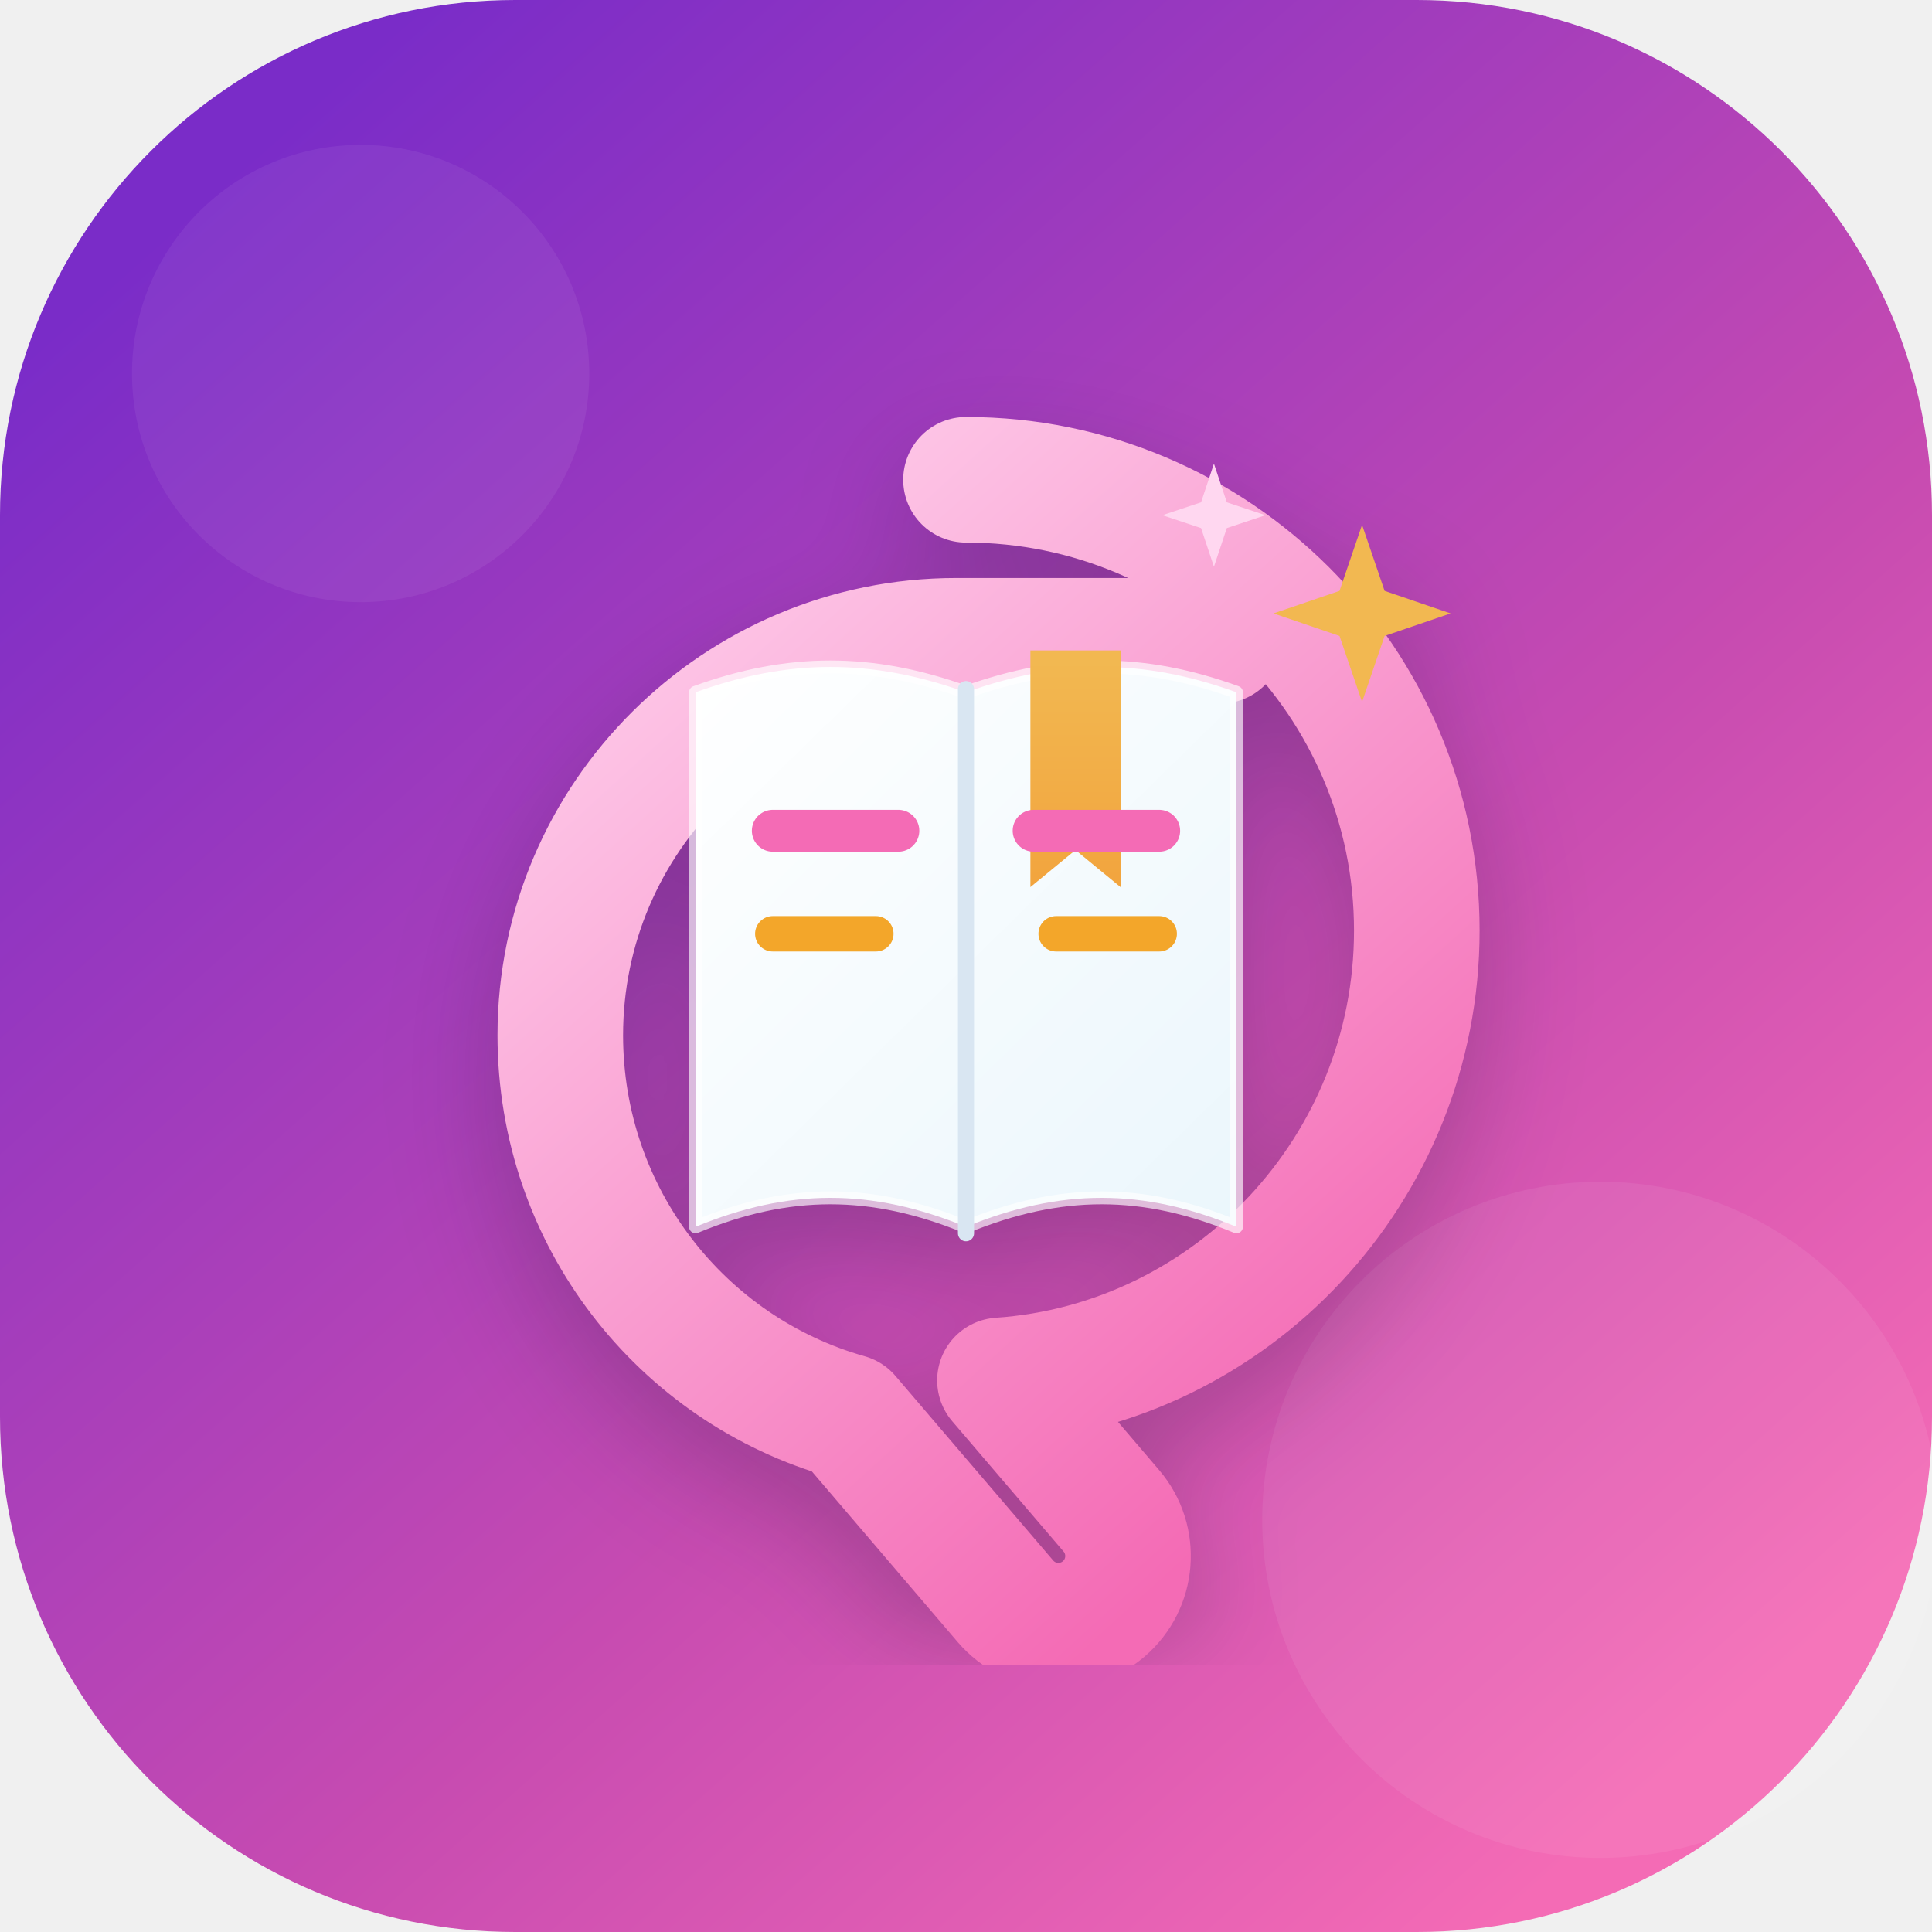
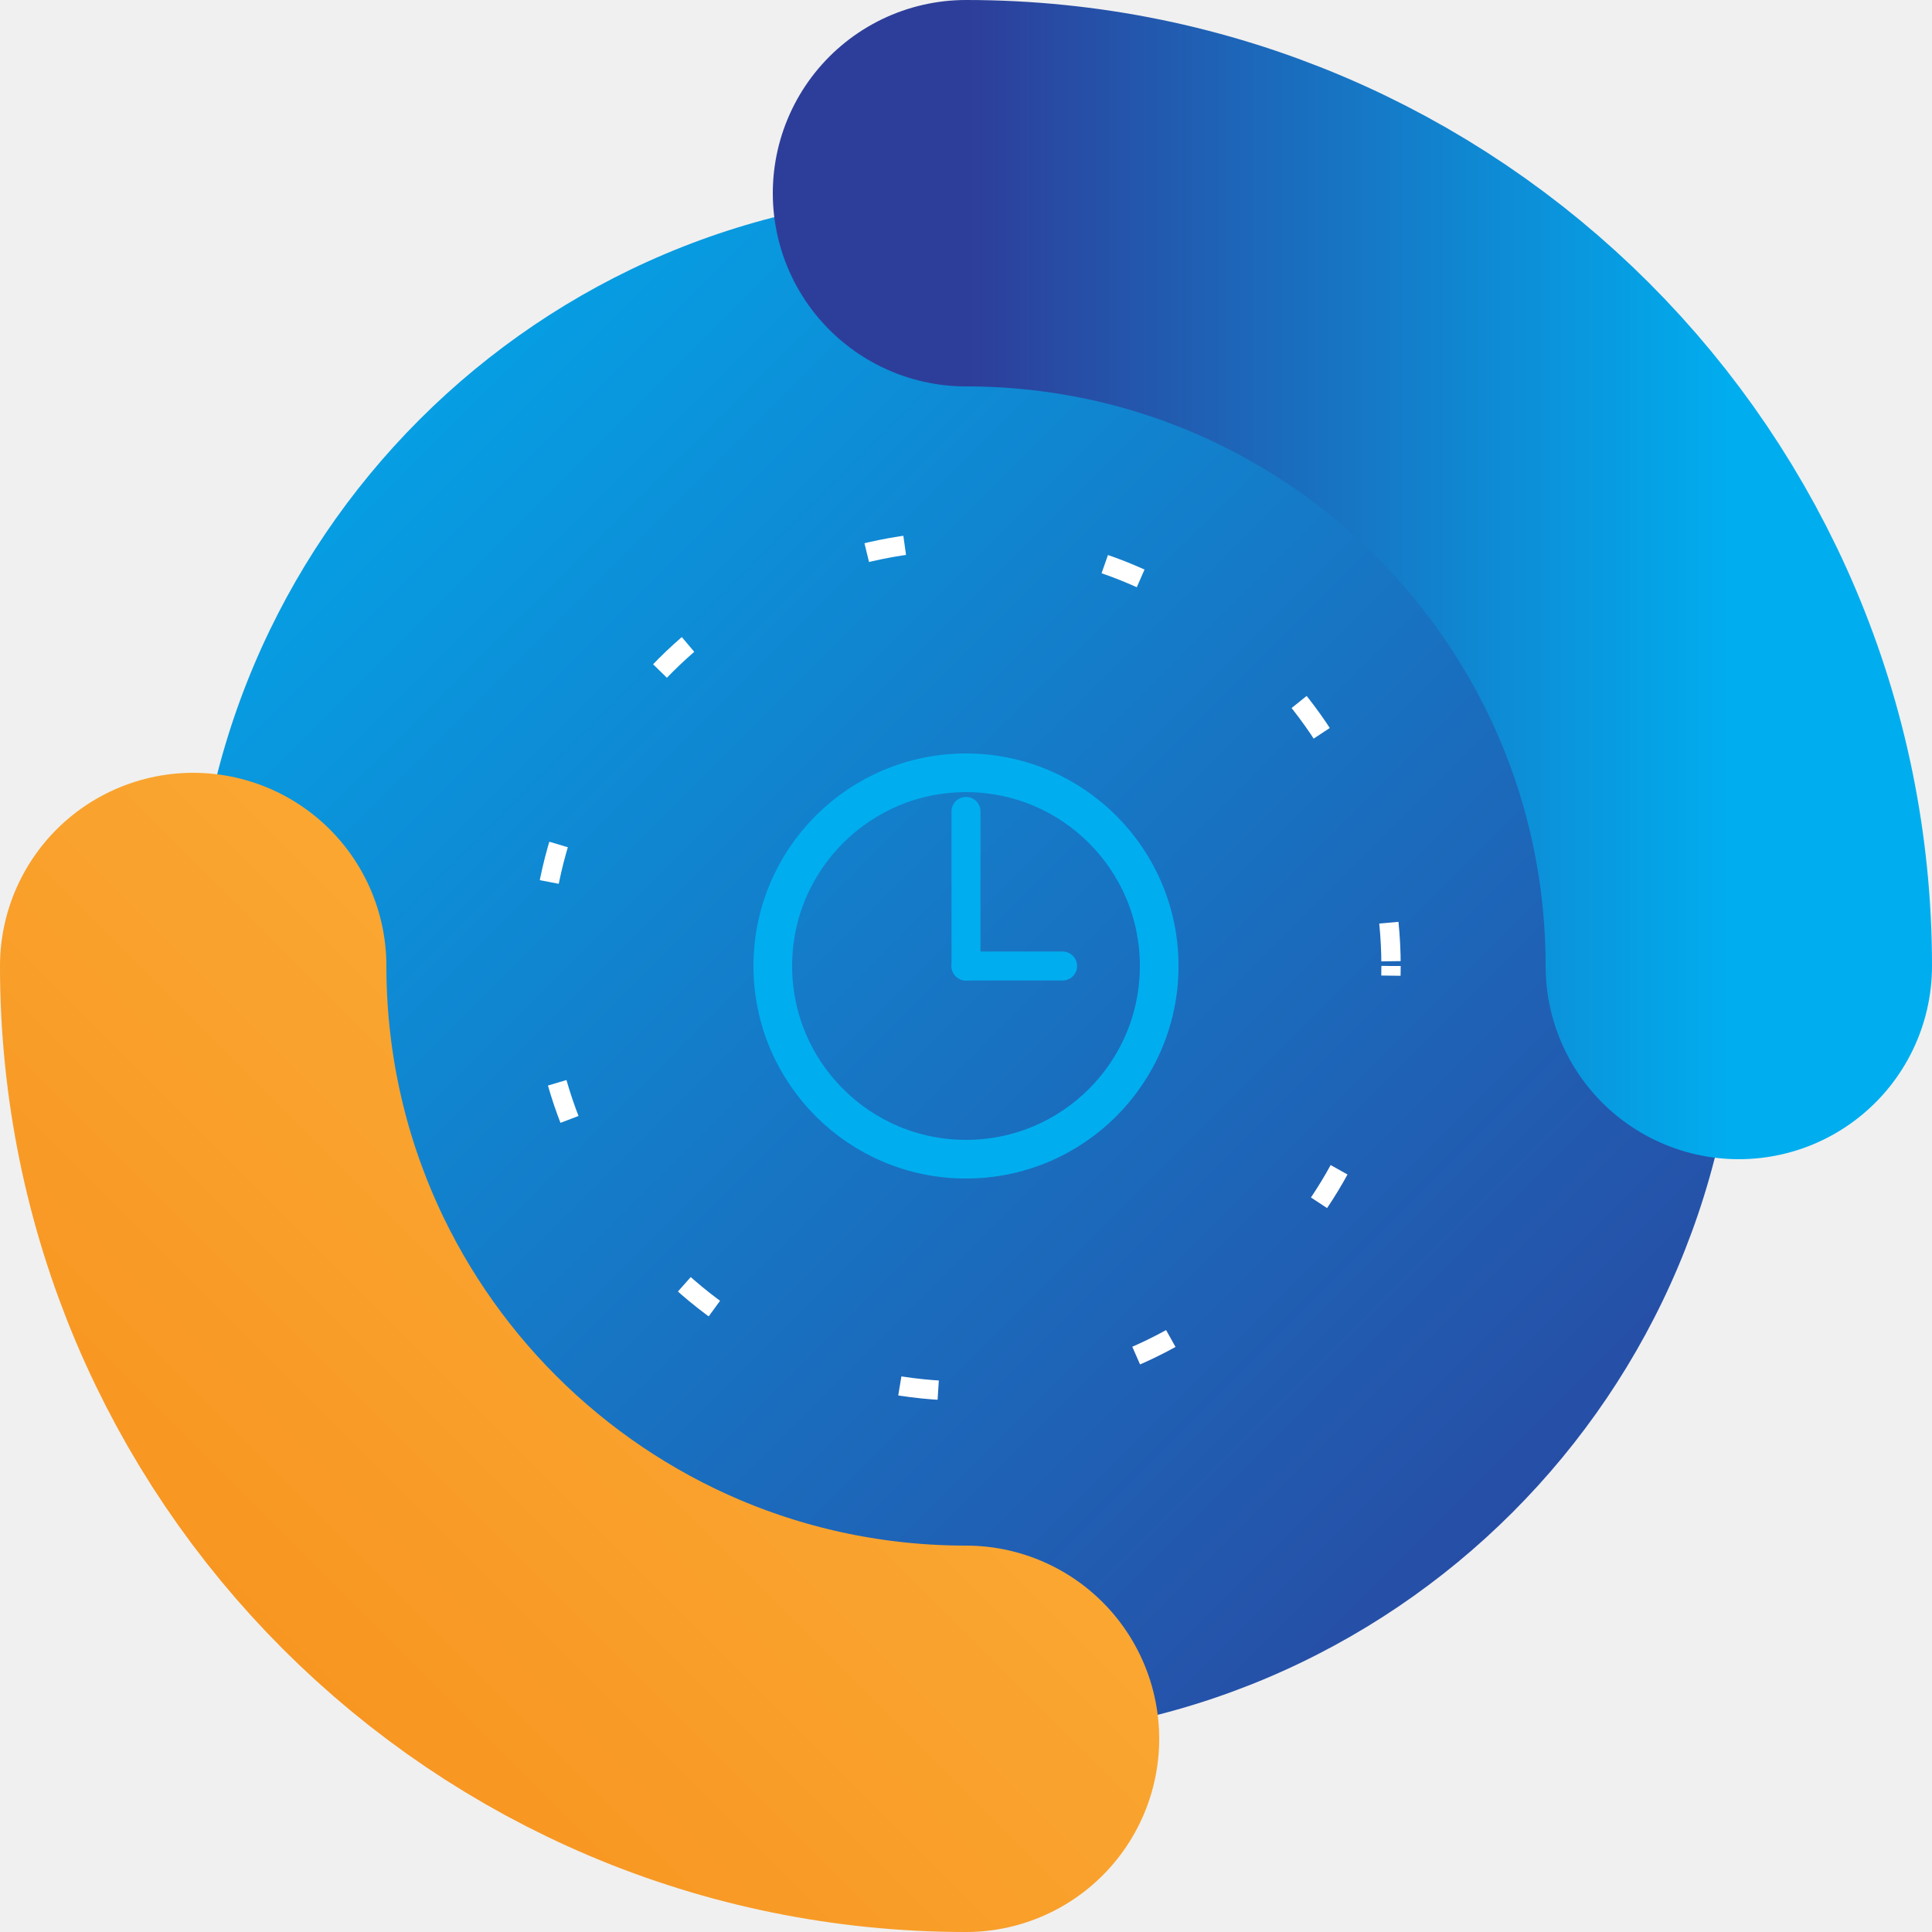
- <svg xmlns="http://www.w3.org/2000/svg" width="1200" height="1200" viewBox="0 0 1200 1200" fill="none">
+ <svg xmlns="http://www.w3.org/2000/svg" width="100" height="100" viewBox="0 0 100 100" fill="none">
  <defs>
-     <linearGradient id="bg" x1="150" y1="100" x2="1040" y2="1100" gradientUnits="userSpaceOnUse">
-       <stop offset="0" stop-color="#7A2CC8" />
-       <stop offset="0.62" stop-color="#C74BB1" />
-       <stop offset="1" stop-color="#F46BB5" />
+     <linearGradient id="grad1" x1="0%" y1="0%" x2="100%" y2="100%">
+       <stop offset="0%" style="stop-color: #00AEEF; stop-opacity: 1" />
+       <stop offset="100%" style="stop-color: #2D3E9A; stop-opacity: 1" />
    </linearGradient>
-     <linearGradient id="qstroke" x1="350" y1="278" x2="870" y2="850" gradientUnits="userSpaceOnUse">
-       <stop offset="0" stop-color="#FFD7F0" />
-       <stop offset="1" stop-color="#F46BB5" />
+     <linearGradient id="grad2" x1="0%" y1="100%" x2="100%" y2="0%">
+       <stop offset="0%" style="stop-color: #F7931E; stop-opacity: 1" />
+       <stop offset="100%" style="stop-color: #FBB03B; stop-opacity: 1" />
    </linearGradient>
-     <linearGradient id="book" x1="424" y1="420" x2="776" y2="780" gradientUnits="userSpaceOnUse">
-       <stop offset="0" stop-color="#FFFFFF" />
-       <stop offset="1" stop-color="#EAF6FC" />
+     <linearGradient id="grad3" x1="0%" y1="0%" x2="100%" y2="0%">
+       <stop offset="0%" style="stop-color: #2D3E9A; stop-opacity: 1" />
+       <stop offset="100%" style="stop-color: #00AEEF; stop-opacity: 1" />
    </linearGradient>
-     <linearGradient id="bookmark" x1="636" y1="410" x2="636" y2="595" gradientUnits="userSpaceOnUse">
-       <stop offset="0" stop-color="#F2B851" />
-       <stop offset="1" stop-color="#F29E38" />
+     <linearGradient id="arrow" x1="0%" y1="100%" x2="100%" y2="0%">
+       <stop offset="0%" style="stop-color: #F7931E; stop-opacity: 1" />
+       <stop offset="100%" style="stop-color: #FBB03B; stop-opacity: 1" />
    </linearGradient>
-     <filter id="shadow" x="176" y="170" width="852" height="864" filterUnits="userSpaceOnUse" color-interpolation-filters="sRGB">
-       <feFlood flood-opacity="0" result="BackgroundImageFix" />
-       <feColorMatrix in="SourceAlpha" type="matrix" values="0 0 0 0 0 0 0 0 0 0 0 0 0 0 0 0 0 0 127 0" result="hardAlpha" />
-       <feOffset dy="26" />
-       <feGaussianBlur stdDeviation="34" />
-       <feColorMatrix type="matrix" values="0 0 0 0 0.031 0 0 0 0 0.067 0 0 0 0 0.122 0 0 0 0.22 0" />
-       <feBlend mode="normal" in2="BackgroundImageFix" result="effect1_dropShadow_1_1" />
-       <feBlend mode="normal" in="SourceGraphic" in2="effect1_dropShadow_1_1" result="shape" />
-     </filter>
  </defs>
-   <rect width="1200" height="1200" rx="320" fill="url(#bg)" />
-   <circle cx="224" cy="232" r="142" fill="#FFFFFF" fill-opacity="0.06" />
-   <circle cx="994" cy="944" r="210" fill="#FFFFFF" fill-opacity="0.07" />
-   <g filter="url(#shadow)">
-     <path d="M600 298C754.639 298 880 423.361 880 578C880 726.208 764.873 847.525 621.086 857.404L690.263 938.367C705.782 956.525 703.652 983.833 685.494 999.353C667.337 1014.87 640.028 1012.74 624.509 994.584L526.534 879.951C423.364 850.864 348 755.94 348 643C348 507.69 458.609 398 593.919 398H758" stroke="url(#qstroke)" stroke-width="78" stroke-linecap="round" stroke-linejoin="round" />
-     <path d="M432 430C490 409 541.333 409 600 430V762C541.333 738 490 738 432 762V430Z" fill="url(#book)" />
-     <path d="M768 430C710 409 658.667 409 600 430V762C658.667 738 710 738 768 762V430Z" fill="url(#book)" />
-     <path d="M432 430C490 409 541.333 409 600 430C658.667 409 710 409 768 430V762C710 738 658.667 738 600 762C541.333 738 490 738 432 762V430Z" stroke="#FFFFFF" stroke-opacity="0.65" stroke-width="8" stroke-linejoin="round" />
-     <path d="M600 428V766" stroke="#D9E6F2" stroke-width="10" stroke-linecap="round" />
-     <path d="M640 404H696V551L668 528L640 551V404Z" fill="url(#bookmark)" />
-     <path d="M480 516H558" stroke="#F46BB5" stroke-width="26" stroke-linecap="round" />
-     <path d="M480 580H544" stroke="#F3A62A" stroke-width="22" stroke-linecap="round" />
-     <path d="M642 516H720" stroke="#F46BB5" stroke-width="26" stroke-linecap="round" />
-     <path d="M656 580H720" stroke="#F3A62A" stroke-width="22" stroke-linecap="round" />
-     <path d="M846 326L860 367L901 381L860 395L846 436L832 395L791 381L832 367L846 326Z" fill="#F2B851" />
-     <path d="M754 288L762 312L786 320L762 328L754 352L746 328L722 320L746 312L754 288Z" fill="#FFD7F0" />
-   </g>
+   <circle cx="50" cy="50" r="40" fill="url(#grad1)" />
+   <path d="M50 10 A 40 40 0 0 1 90 50" stroke="url(#grad3)" stroke-width="20" fill="none" stroke-linecap="round" />
+   <path d="M50 90 A 40 40 0 0 1 10 50" stroke="url(#grad2)" stroke-width="20" fill="none" stroke-linecap="round" />
+   <circle cx="50" cy="50" r="22" fill="none" stroke="white" stroke-width="1" stroke-dasharray="2 10.5" stroke-dashoffset="1.5" />
+   <circle cx="50" cy="50" r="10" fill="none" stroke="#00AEEF" stroke-width="2" />
+   <line x1="50" y1="50" x2="50" y2="42" stroke="#00AEEF" stroke-width="1.5" stroke-linecap="round" />
+   <line x1="50" y1="50" x2="55" y2="50" stroke="#00AEEF" stroke-width="1.5" stroke-linecap="round" />
+   <path d="M25 75 L48 52 L42 58 L75 25 L52 48 L58 42 L25 75Z" fill="url(#arrow)" />
</svg>
